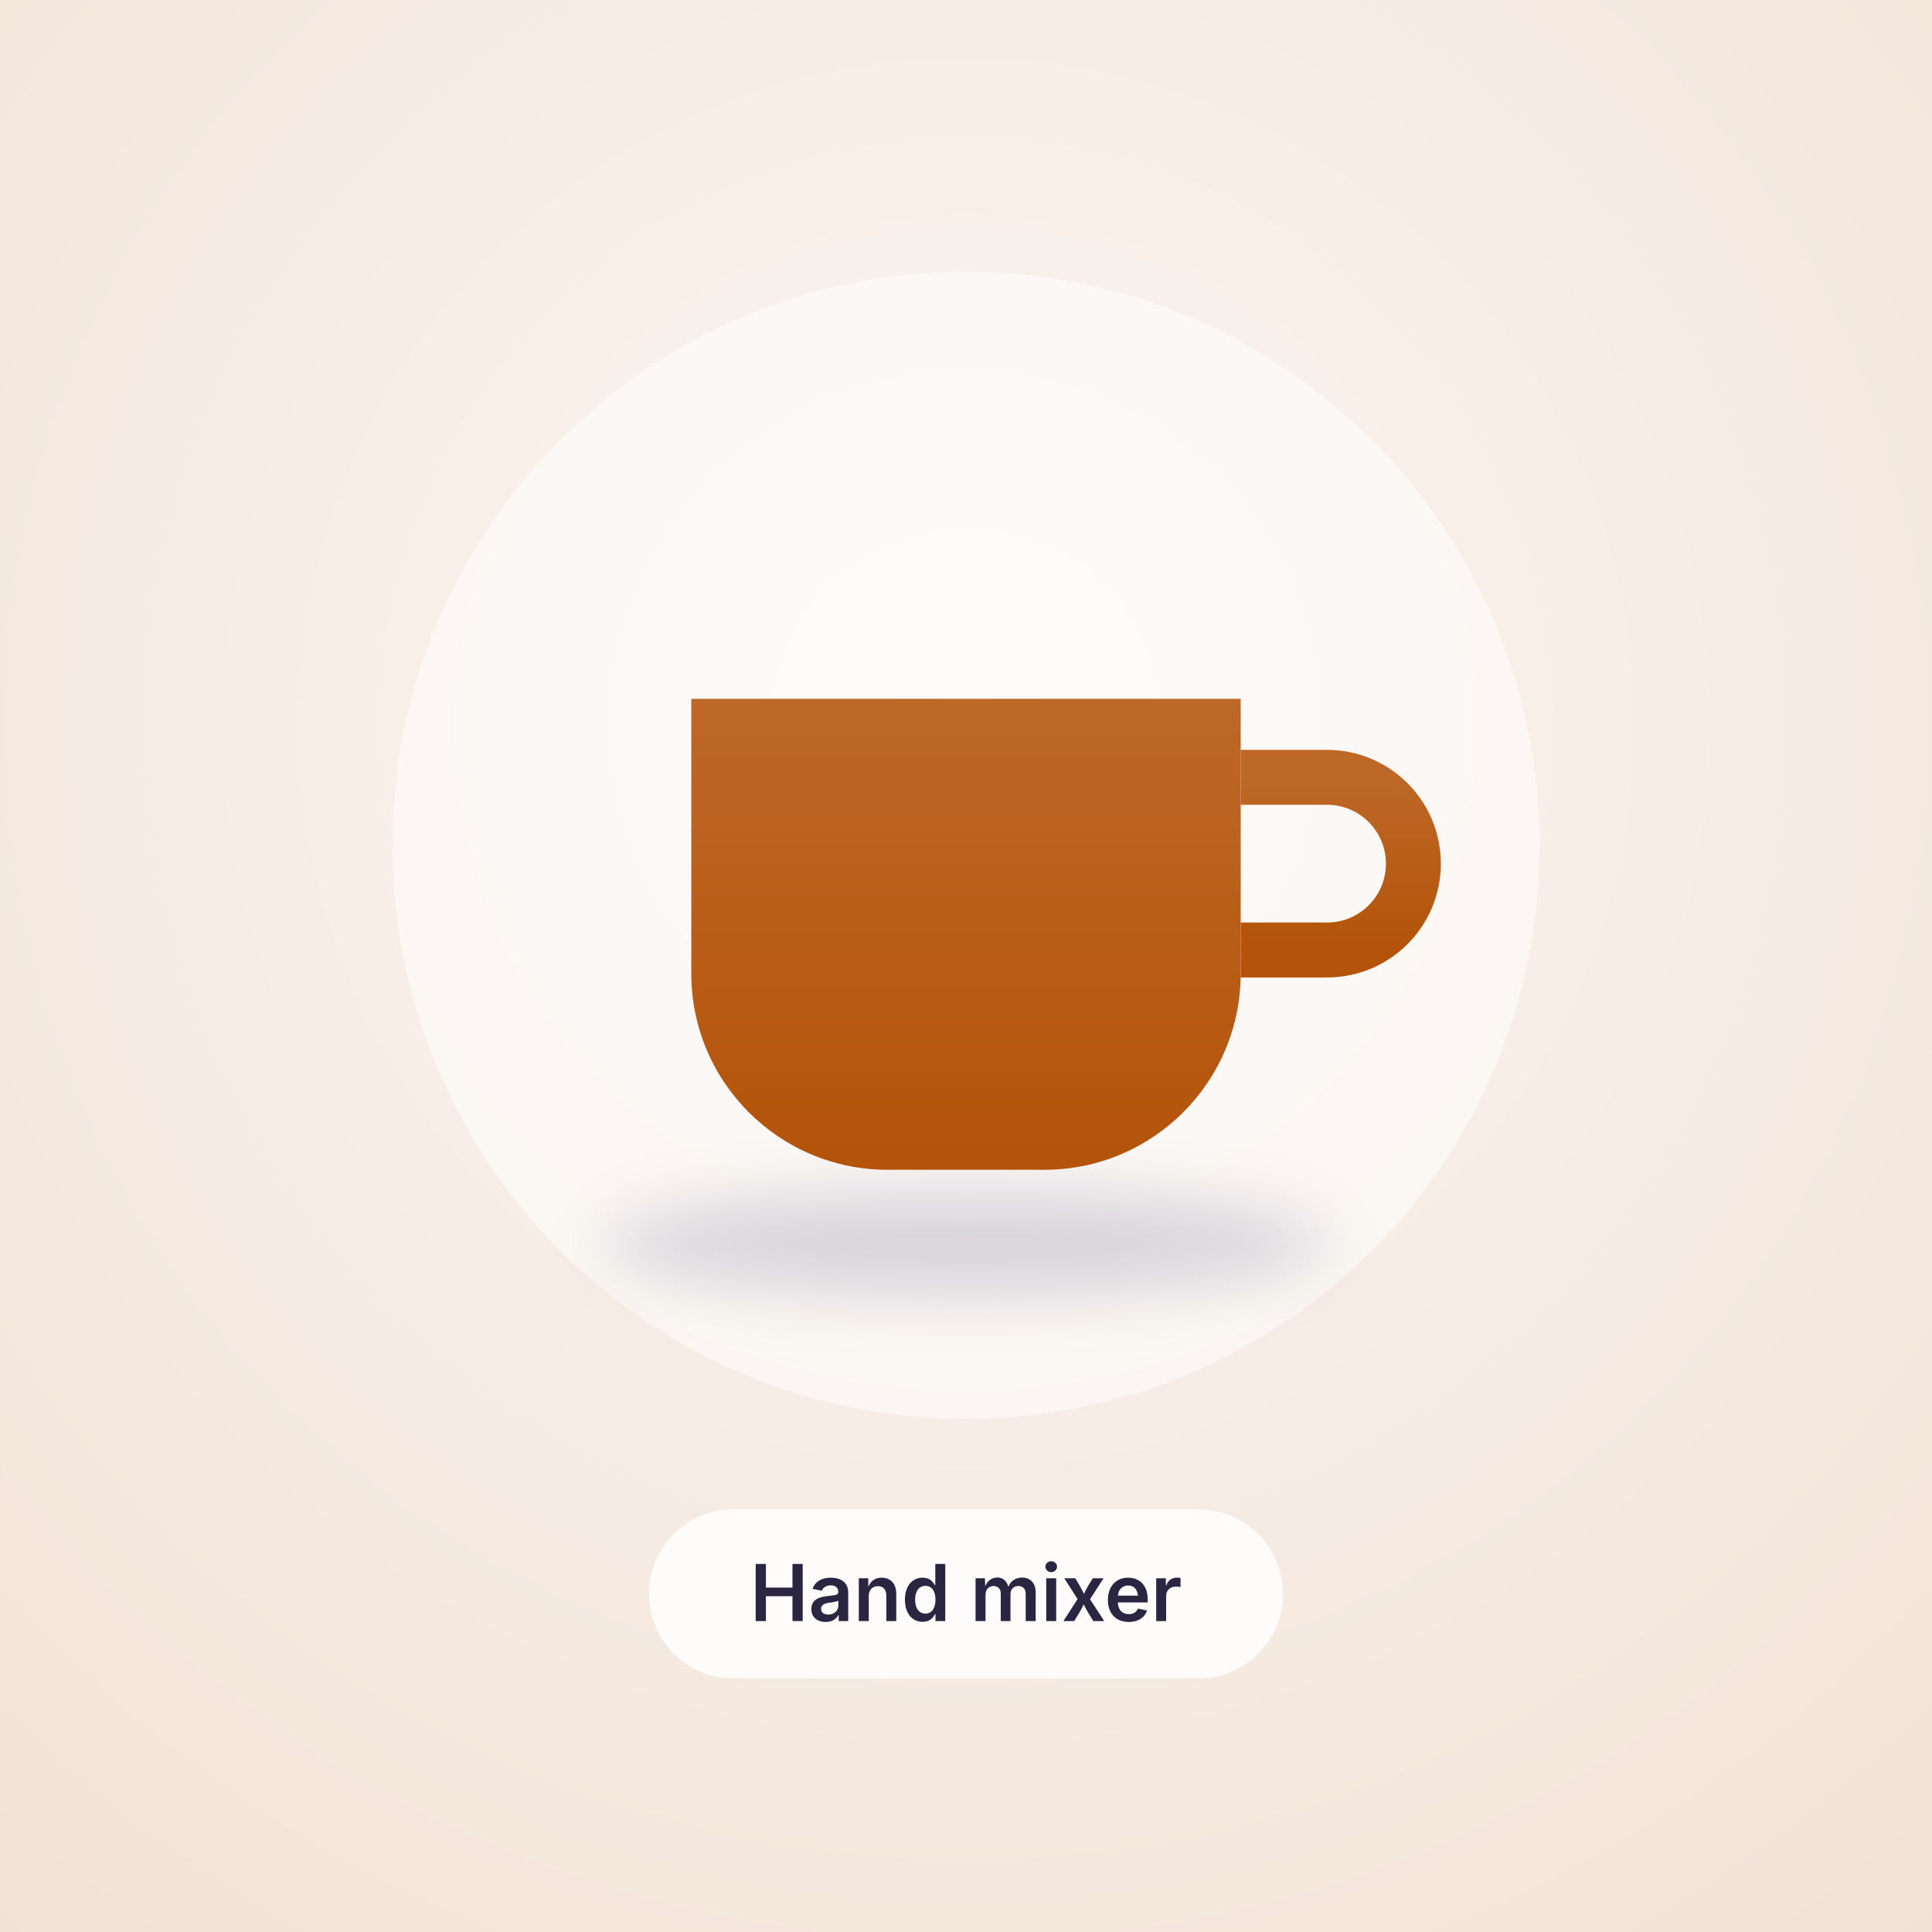
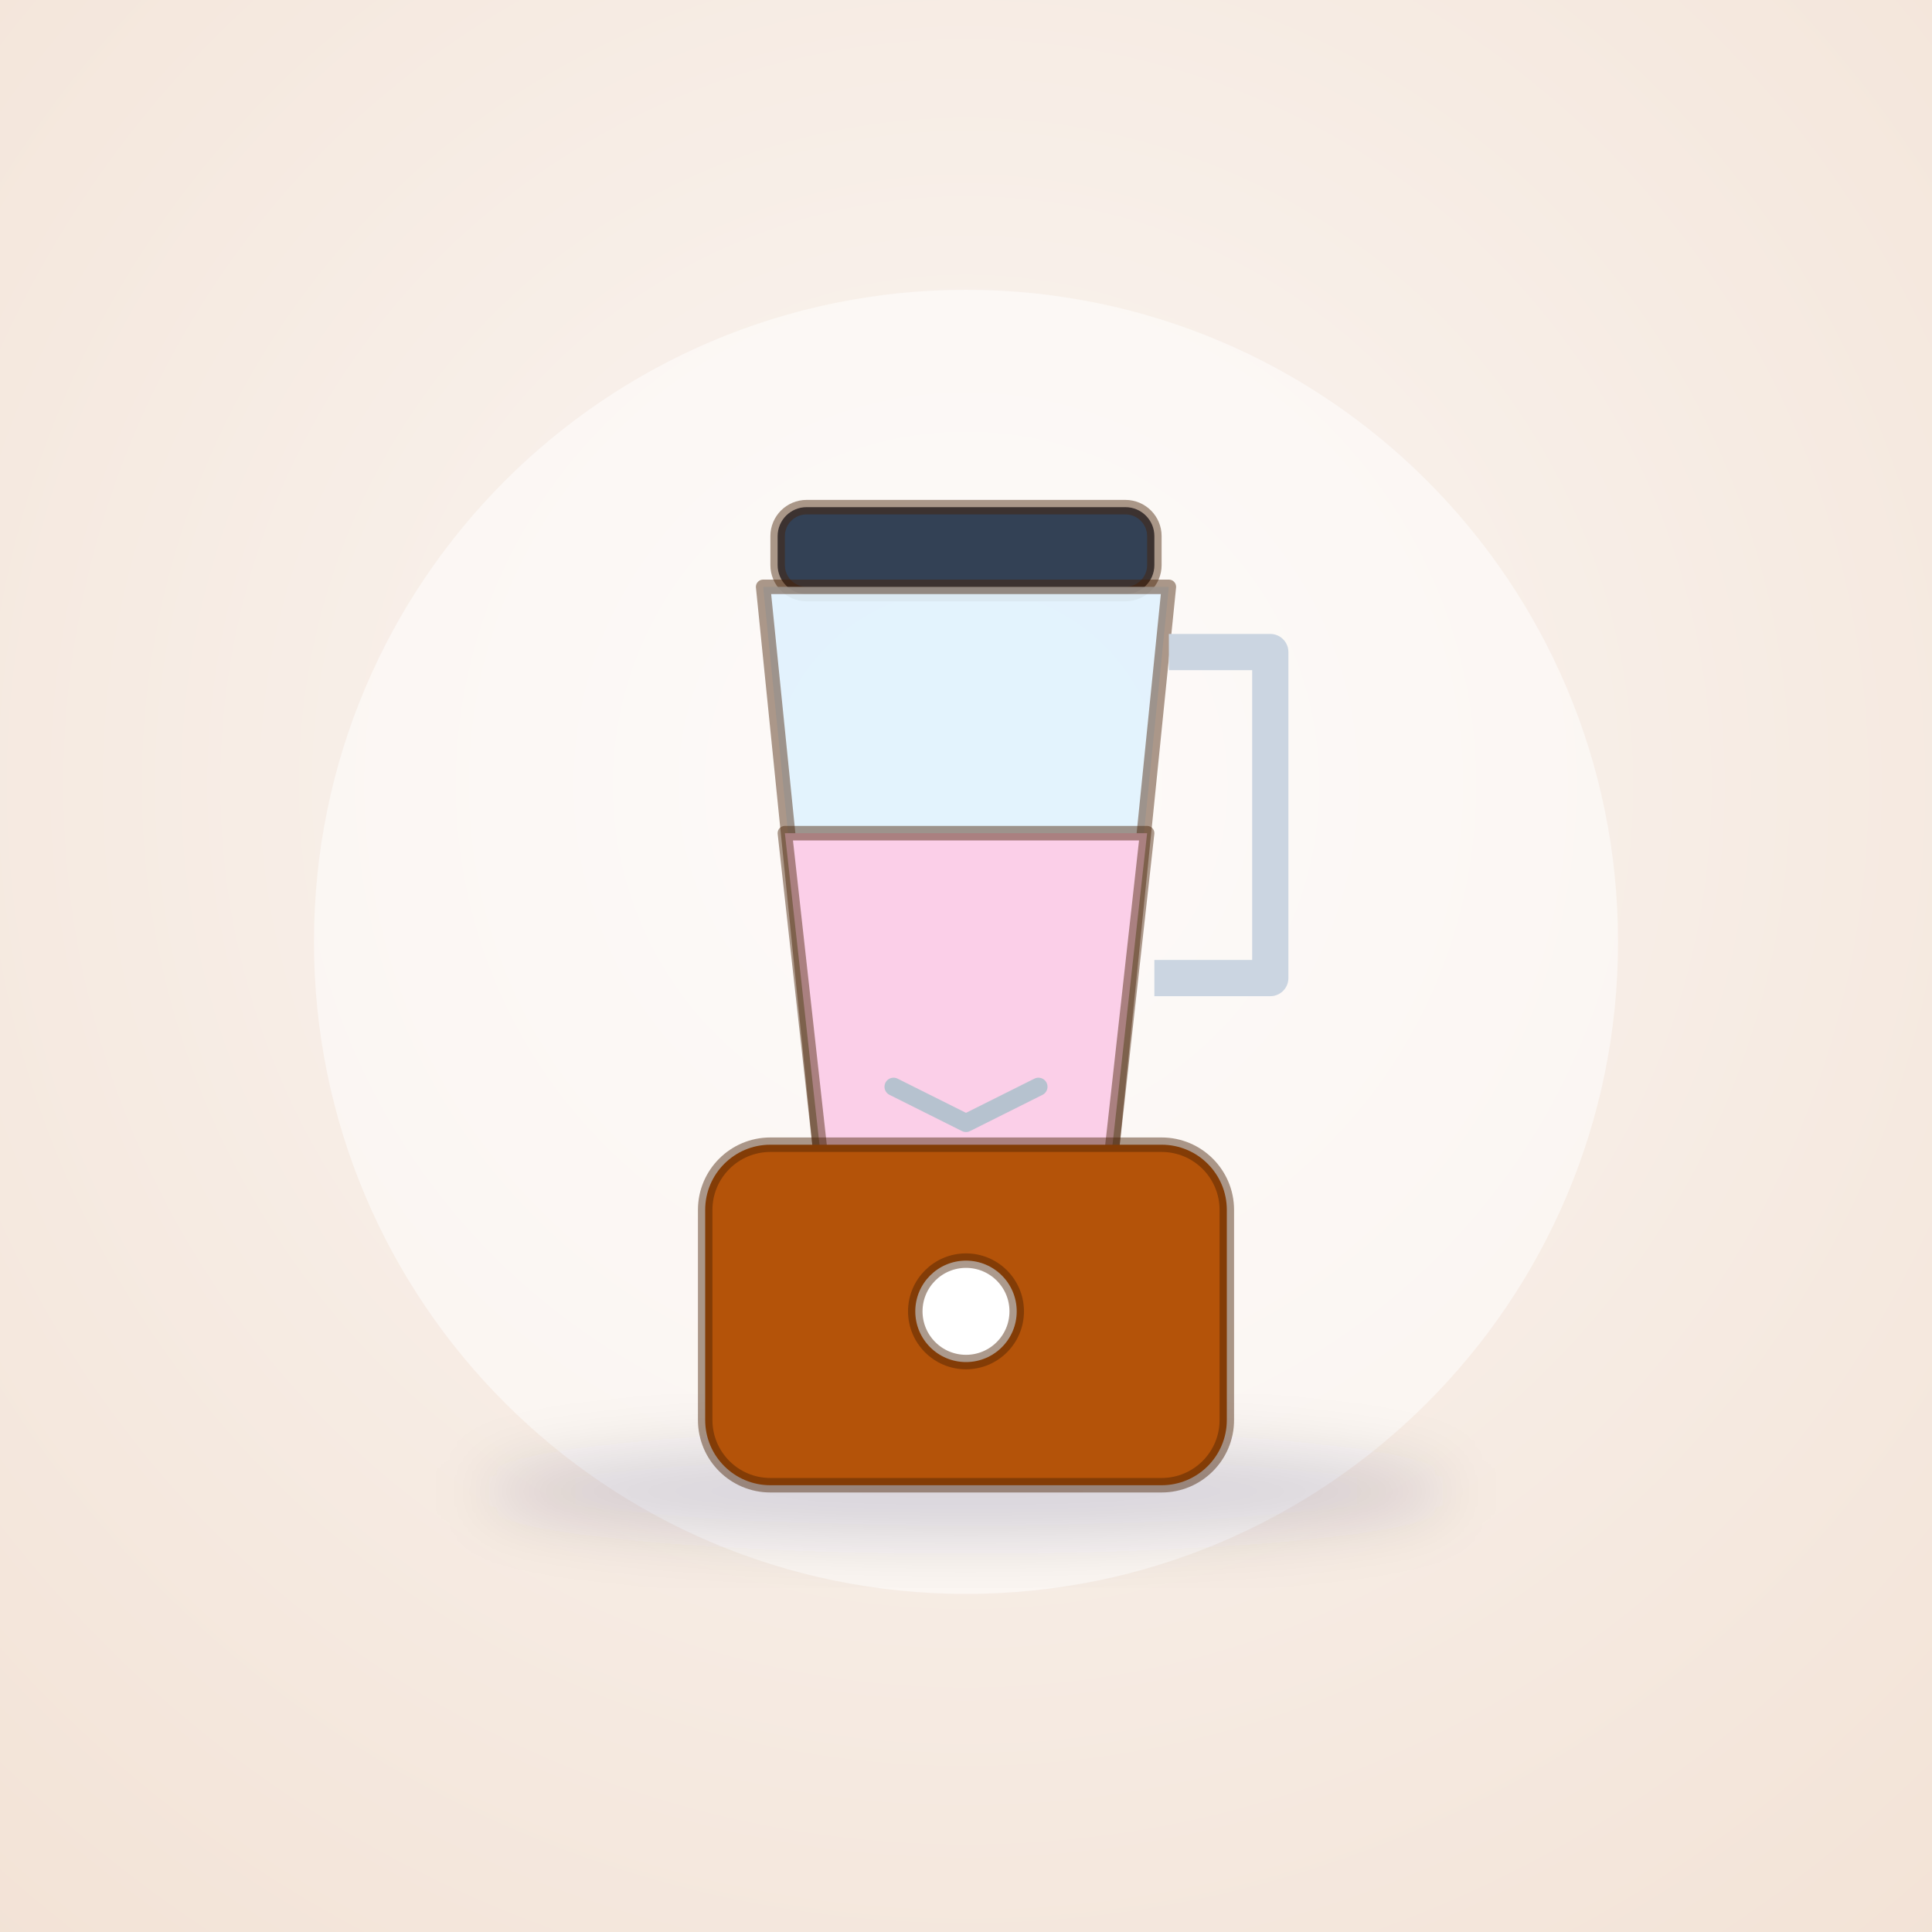
<svg xmlns="http://www.w3.org/2000/svg" viewBox="0 0 640 640" width="640" height="640" role="img" aria-label="Hand mixer">
  <defs>
-     <radialGradient id="t-hand-mixer-bg" cx="320" cy="240" r="520" gradientUnits="userSpaceOnUse">
+     <radialGradient id="t-hand-mixer-bg" cx="320" cy="260" r="520" gradientUnits="userSpaceOnUse">
      <stop offset="0" stop-color="#fbf6f3" />
      <stop offset="1" stop-color="#f2e2d5" />
    </radialGradient>
-     <linearGradient id="t-hand-mixer-ink" x1="0" y1="0" x2="0" y2="1">
-       <stop offset="0" stop-color="#bd6827" />
-       <stop offset="1" stop-color="#b45309" />
-     </linearGradient>
    <filter id="t-hand-mixer-blur" x="-50%" y="-50%" width="200%" height="200%">
      <feGaussianBlur stdDeviation="10" />
    </filter>
  </defs>
  <rect width="640" height="640" fill="url(#t-hand-mixer-bg)" />
-   <circle cx="320" cy="280" r="190" fill="#fff" fill-opacity=".5" />
-   <ellipse cx="320" cy="412" rx="120" ry="18" fill="#1e1b4b" fill-opacity=".14" filter="url(#t-hand-mixer-blur)" />
-   <g transform="translate(320 290) scale(1.3) translate(-320 -275)">
-     <path d="M250 230h140v70a50 50 0 0 1-50 50h-40a50 50 0 0 1-50-50z" fill="url(#t-hand-mixer-ink)" />
-     <path d="M390 250h22a22 22 0 0 1 0 44h-22" fill="none" stroke="url(#t-hand-mixer-ink)" stroke-width="14" />
+   <circle cx="320" cy="312" r="216" fill="#fff" fill-opacity=".5" />
+   <ellipse cx="320" cy="494" rx="160" ry="16" fill="#1e1b4b" fill-opacity=".14" filter="url(#t-hand-mixer-blur)" />
+   <g transform="translate(320 318) scale(1.2) translate(-320 -295)" stroke="#482104" stroke-width="4" stroke-linejoin="round" stroke-opacity=".45">
+     <rect x="268" y="170" width="104" height="24" rx="8" fill="#334155" />
+     <path d="M264 192H376L360 350H280z" fill="#e0f2fe" fill-opacity="0.9" />
+     <path d="M270 260H370L360 350H280z" fill="#fbcfe8" />
+     <path d="M300 330l20 10 20-10" fill="none" stroke="#b6c2cf" stroke-width="5" stroke-linecap="round" stroke-linejoin="round" stroke-opacity="1" />
+     <path d="M376 210H404V300H372" fill="none" stroke="#cbd5e1" stroke-width="10" stroke-opacity="1" />
+     <rect x="248" y="346" width="144" height="94" rx="18" fill="#b45309" />
+     <circle cx="320" cy="392" r="14" fill="#ffffff" />
  </g>
-   <rect x="215" y="500" width="210" height="56" rx="28" fill="#fff" fill-opacity=".85" />
-   <text x="320" y="537" text-anchor="middle" font-family="system-ui, -apple-system, Segoe UI, sans-serif" font-size="26" font-weight="600" fill="#2a2540">Hand mixer</text>
</svg>
